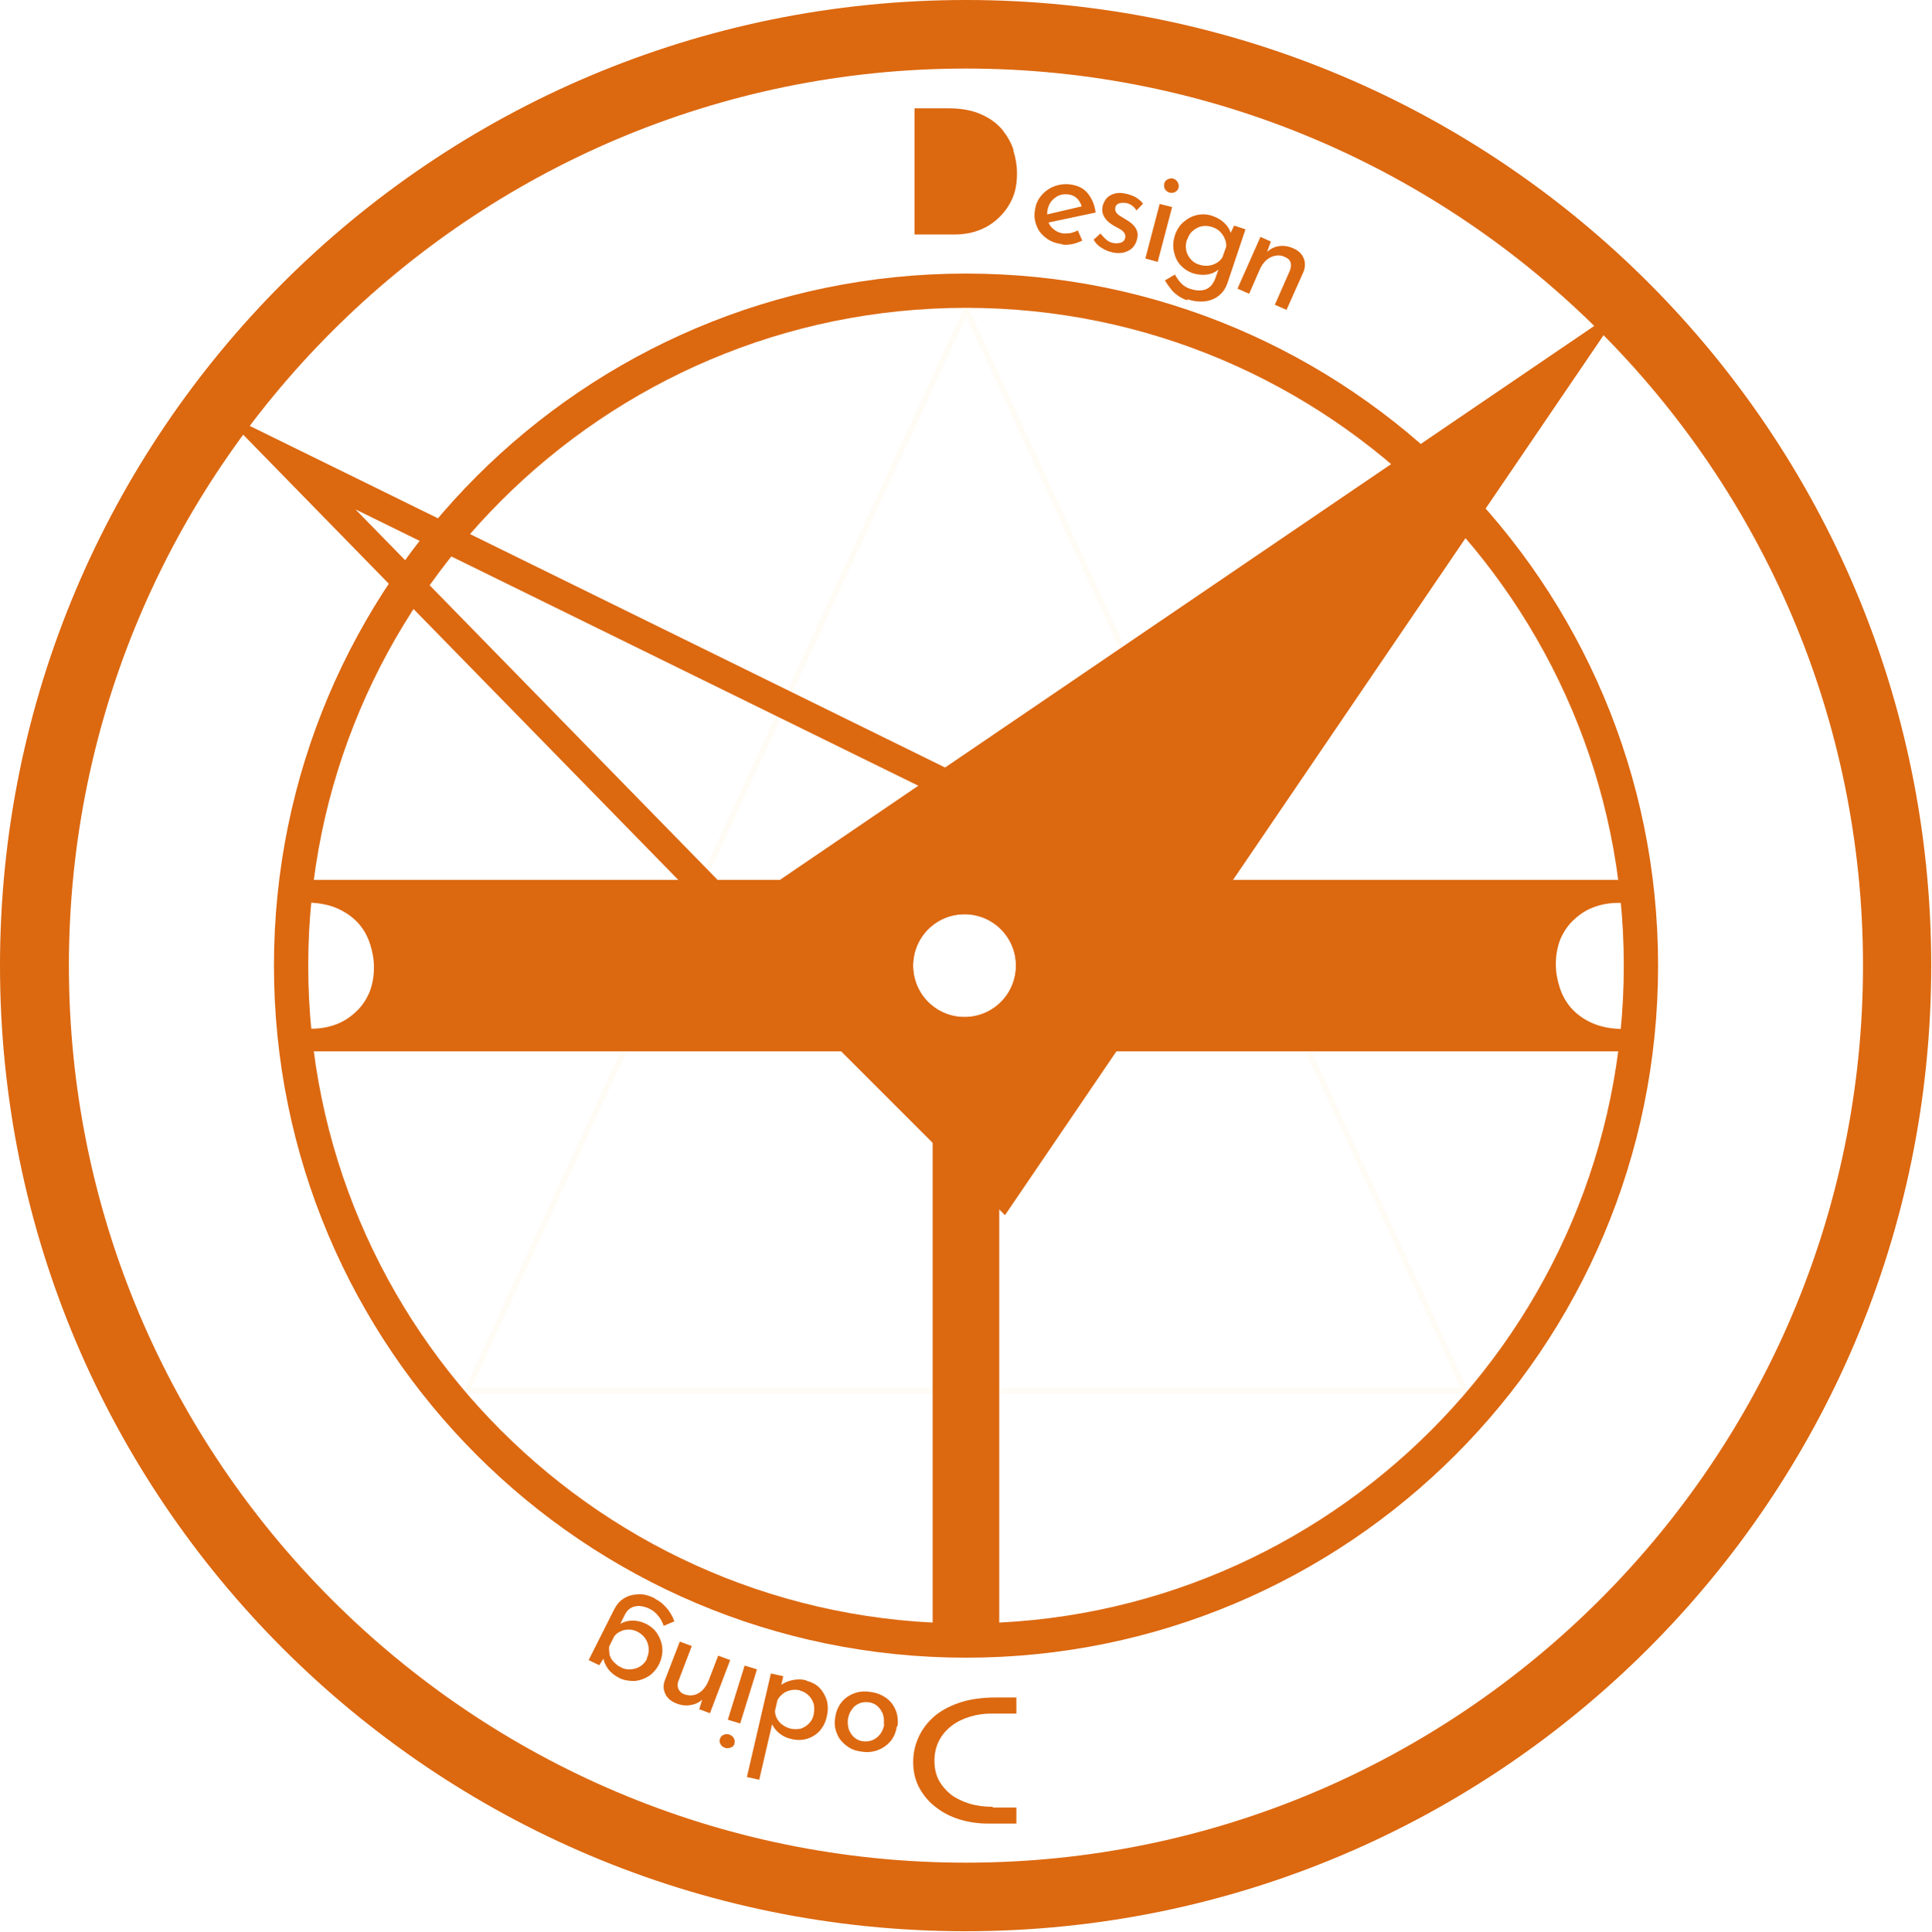
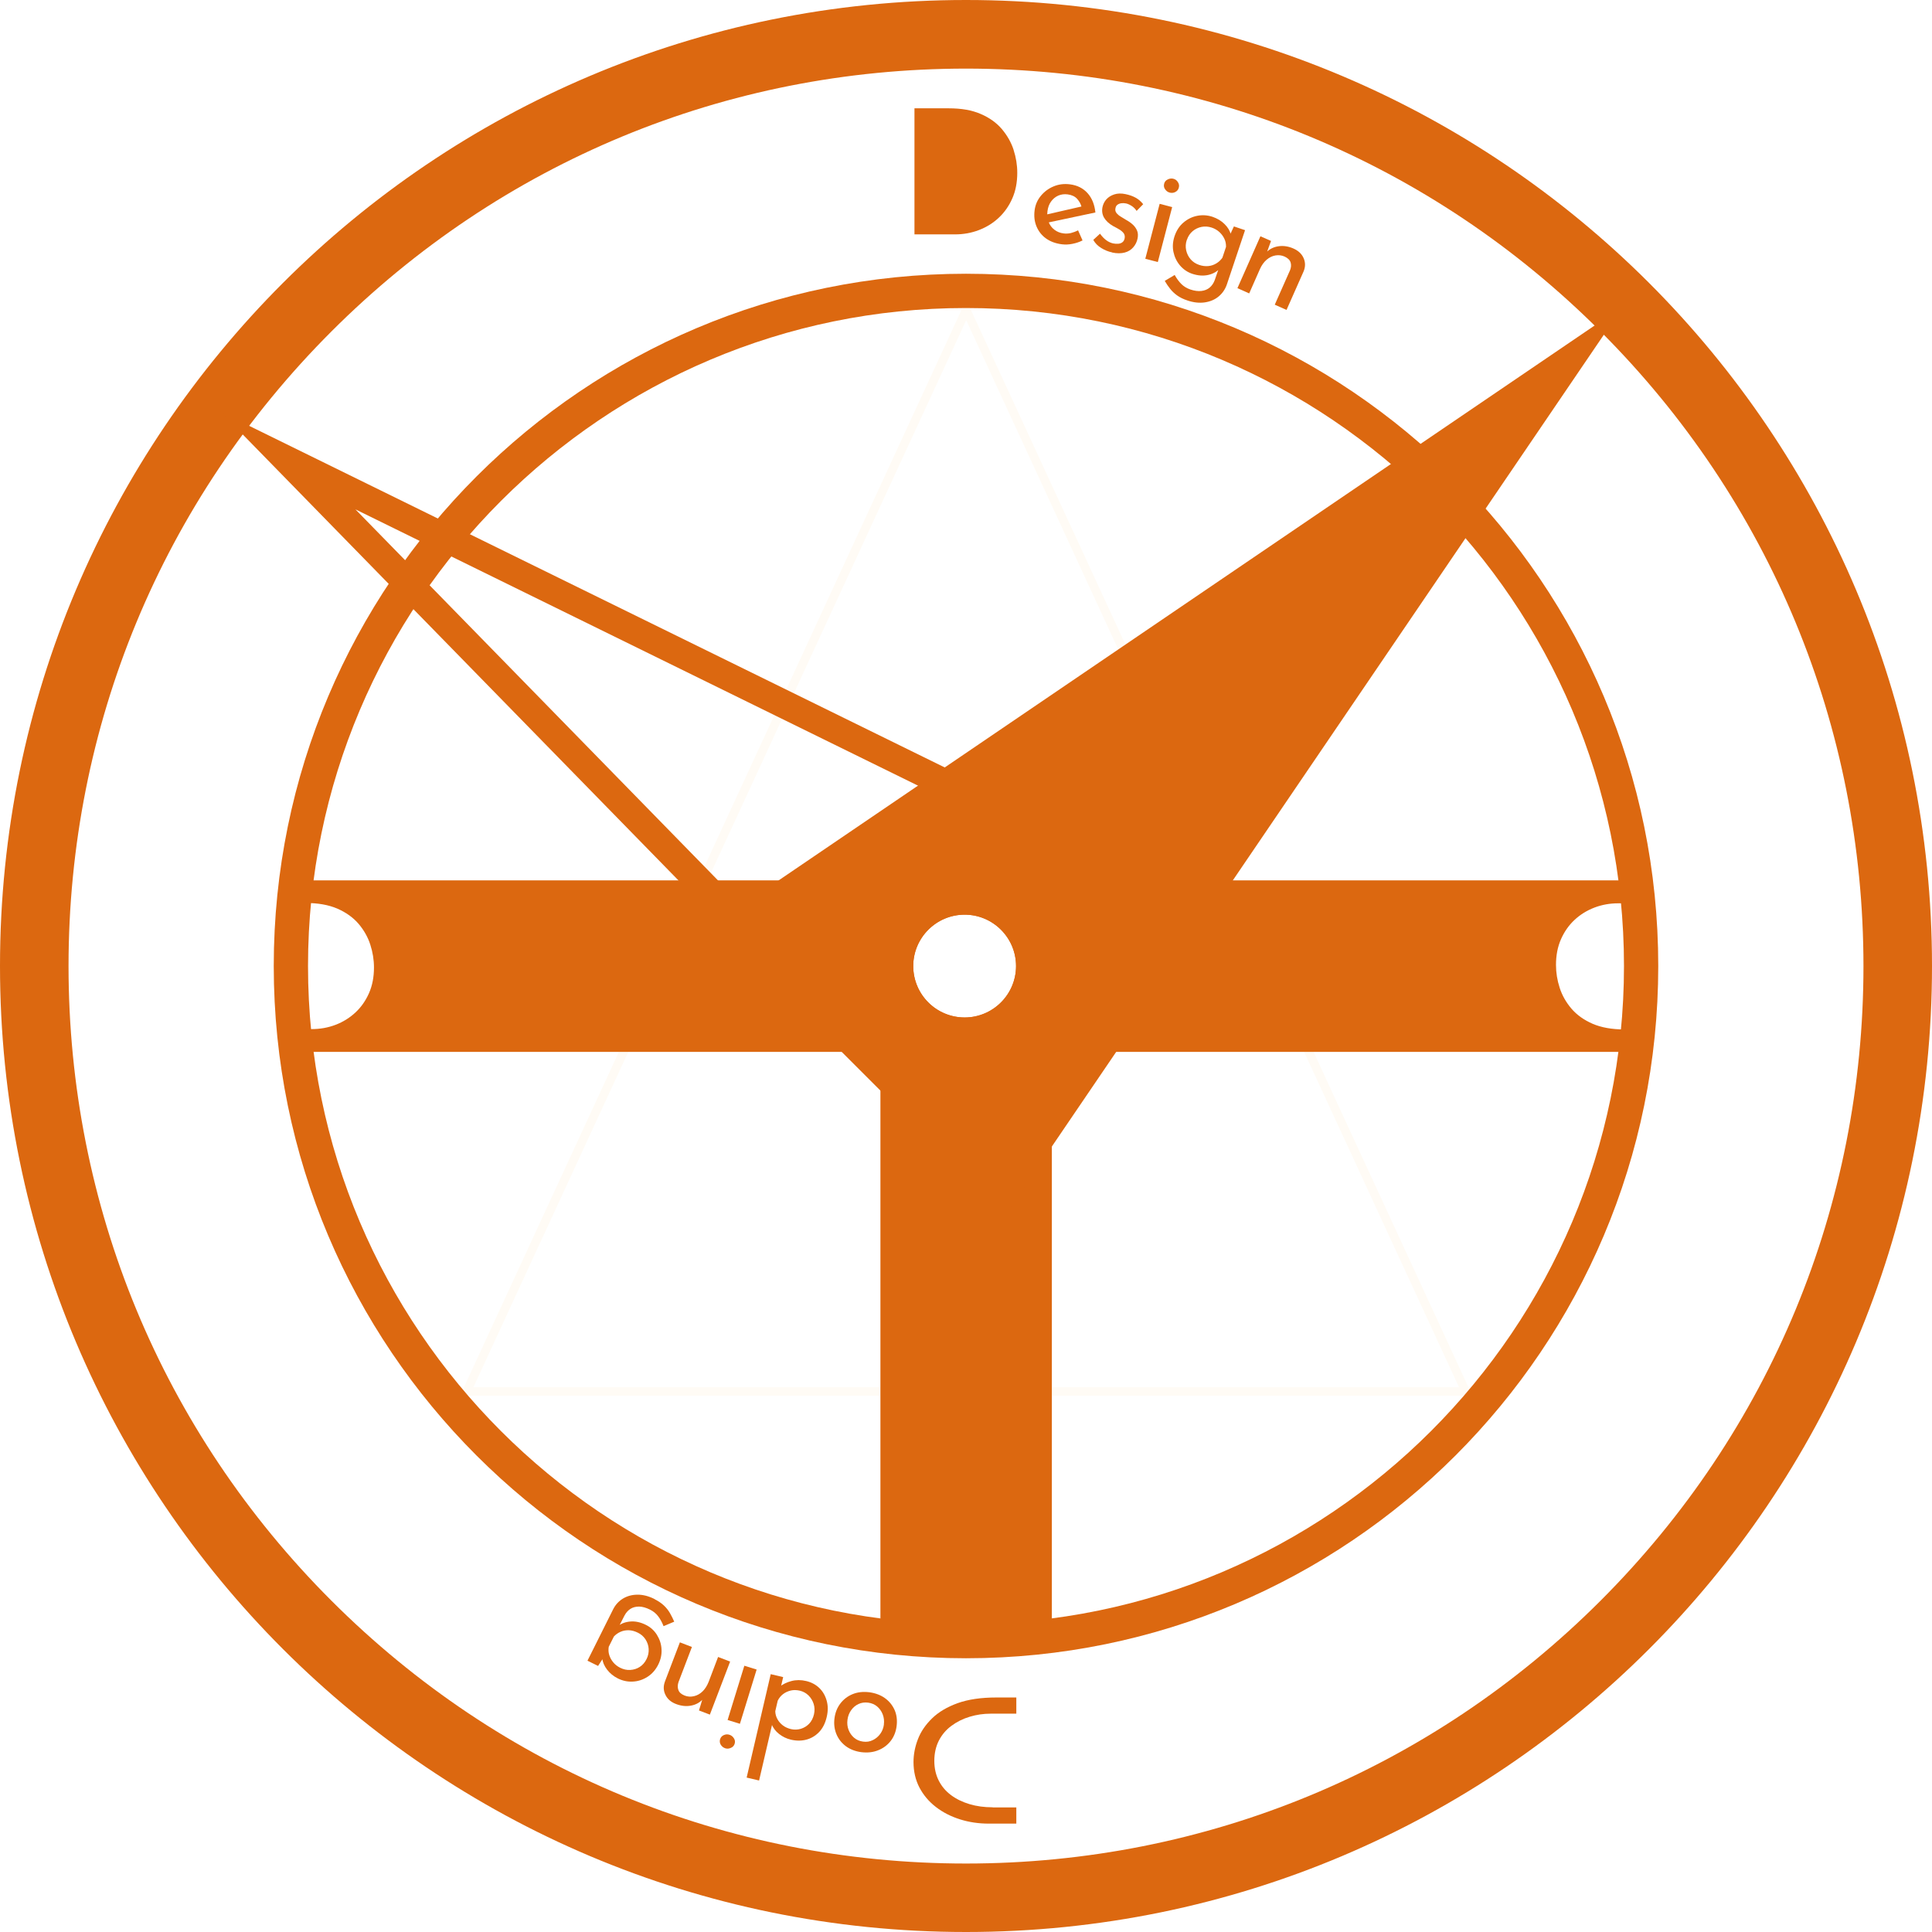
- <svg xmlns="http://www.w3.org/2000/svg" width="145" height="145" viewBox="0 0 145 145" fill="none">
-   <path d="M72.545 23.266L35.047 104.439H110.018L72.545 23.266Z" stroke="#FFFBF5" stroke-width="0.4" stroke-miterlimit="10" />
-   <path d="M121.963 77.262C121.011 77.262 120.213 77.107 119.569 76.824C118.926 76.541 118.385 76.155 117.974 75.692C117.562 75.229 117.279 74.688 117.099 74.122C116.919 73.556 116.816 72.99 116.816 72.398C116.816 71.677 116.944 71.034 117.176 70.467C117.433 69.901 117.768 69.412 118.205 69.026C118.643 68.614 119.132 68.305 119.698 68.1C120.264 67.894 120.856 67.791 121.474 67.791H122.195V66.066H22.439V67.765H22.928C23.881 67.765 24.678 67.919 25.322 68.203C25.965 68.486 26.506 68.872 26.918 69.335C27.329 69.798 27.613 70.339 27.793 70.905C27.973 71.471 28.076 72.037 28.076 72.629C28.076 73.35 27.947 73.993 27.715 74.559C27.458 75.126 27.123 75.615 26.686 76.001C26.248 76.412 25.759 76.721 25.193 76.927C24.627 77.133 24.035 77.236 23.417 77.236H22.465V78.935H122.22V77.236H121.963V77.262ZM72.42 76.361C70.284 76.361 68.559 74.637 68.559 72.501C68.559 70.364 70.284 68.64 72.42 68.64C74.556 68.64 76.28 70.364 76.28 72.501C76.28 74.637 74.556 76.361 72.42 76.361Z" fill="#DC6810" />
-   <path d="M72.525 77.852V123.199" stroke="#DC6810" stroke-width="5" stroke-miterlimit="10" />
-   <path d="M72.526 5.147C109.664 5.147 139.878 35.362 139.878 72.5C139.878 109.638 109.664 139.853 72.526 139.853C35.388 139.853 5.173 109.664 5.173 72.5C5.173 35.336 35.388 5.147 72.526 5.147ZM72.526 0C32.48 0 0 32.454 0 72.5C0 112.546 32.454 145 72.5 145C112.546 145 145 112.546 145 72.5C145 32.454 112.572 0 72.526 0Z" fill="#DC6810" />
-   <path d="M72.531 23.113C99.76 23.113 121.919 45.272 121.919 72.501C121.919 99.731 99.76 121.89 72.531 121.89C45.301 121.89 23.142 99.731 23.142 72.501C23.142 45.272 45.301 23.113 72.531 23.113ZM72.531 20.539C43.834 20.539 20.568 43.805 20.568 72.501C20.568 101.198 43.834 124.463 72.531 124.463C101.227 124.463 124.493 101.198 124.493 72.501C124.493 43.805 101.227 20.539 72.531 20.539Z" fill="#DC6810" />
-   <path d="M26.687 38.243L88.12 68.407L74.531 87.195L26.687 38.243ZM16.547 30.883L25.169 39.711L73.013 88.662L74.763 90.463L76.23 88.43L89.819 69.642L91.286 67.609L89.021 66.502L27.639 36.339L16.573 30.909L16.547 30.883Z" fill="#DC6810" />
-   <path d="M53.605 69.388L75.456 91.238L121.885 22.984L53.631 69.413L53.605 69.388ZM72.419 76.362C70.283 76.362 68.558 74.638 68.558 72.502C68.558 70.365 70.283 68.641 72.419 68.641C74.555 68.641 76.279 70.365 76.279 72.502C76.279 74.638 74.555 76.362 72.419 76.362Z" fill="#DC6810" />
-   <path d="M67.34 129.583C67.288 129.995 67.134 130.381 66.902 130.69C66.645 130.999 66.336 131.231 65.95 131.385C65.564 131.539 65.152 131.591 64.689 131.514C64.226 131.462 63.84 131.308 63.531 131.05C63.222 130.819 62.965 130.51 62.836 130.15C62.682 129.789 62.63 129.403 62.707 128.966C62.759 128.554 62.913 128.168 63.145 127.859C63.377 127.55 63.685 127.319 64.071 127.164C64.432 127.01 64.869 126.958 65.332 127.035C65.796 127.087 66.182 127.241 66.516 127.473C66.851 127.705 67.083 128.013 67.237 128.374C67.391 128.734 67.443 129.146 67.391 129.609L67.34 129.583ZM66.362 129.455C66.388 129.172 66.362 128.914 66.285 128.683C66.182 128.451 66.053 128.245 65.873 128.091C65.693 127.936 65.461 127.833 65.204 127.808C64.946 127.782 64.689 127.808 64.483 127.911C64.251 128.013 64.071 128.168 63.943 128.374C63.788 128.58 63.711 128.811 63.66 129.094C63.634 129.378 63.66 129.609 63.737 129.867C63.84 130.098 63.968 130.304 64.149 130.458C64.329 130.613 64.56 130.716 64.818 130.742C65.075 130.767 65.307 130.742 65.538 130.639C65.77 130.536 65.95 130.381 66.105 130.175C66.259 129.969 66.336 129.738 66.388 129.48L66.362 129.455Z" fill="#DC6810" />
-   <path d="M60.531 126.189C60.917 126.292 61.251 126.446 61.508 126.704C61.766 126.961 61.946 127.27 62.075 127.656C62.178 128.042 62.178 128.454 62.075 128.891C61.972 129.355 61.766 129.715 61.508 129.998C61.225 130.281 60.917 130.461 60.556 130.564C60.196 130.667 59.81 130.667 59.398 130.564C59.064 130.487 58.781 130.358 58.497 130.127C58.24 129.921 58.06 129.663 57.931 129.38L58.06 129.071L57.005 133.627L56.078 133.421L57.88 125.648L58.806 125.854L58.575 126.884L58.523 126.601C58.781 126.395 59.089 126.24 59.424 126.163C59.758 126.086 60.145 126.06 60.531 126.163V126.189ZM60.042 126.91C59.784 126.858 59.553 126.858 59.347 126.91C59.141 126.961 58.935 127.038 58.781 127.167C58.626 127.296 58.472 127.45 58.369 127.656L58.188 128.454C58.188 128.66 58.24 128.866 58.343 129.046C58.446 129.226 58.575 129.38 58.755 129.509C58.935 129.638 59.141 129.741 59.372 129.792C59.63 129.843 59.861 129.843 60.119 129.792C60.35 129.715 60.556 129.586 60.736 129.406C60.917 129.226 61.045 128.994 61.097 128.711C61.148 128.428 61.148 128.171 61.097 127.939C61.02 127.682 60.891 127.476 60.711 127.296C60.531 127.115 60.299 126.987 60.067 126.935L60.042 126.91Z" fill="#DC6810" />
-   <path d="M55.161 130.897C55.109 131.051 55.032 131.154 54.878 131.206C54.723 131.257 54.595 131.283 54.44 131.231C54.286 131.18 54.183 131.103 54.106 130.974C54.028 130.845 54.003 130.691 54.054 130.562C54.106 130.408 54.183 130.305 54.337 130.253C54.466 130.202 54.62 130.176 54.749 130.228C54.878 130.279 55.006 130.356 55.084 130.485C55.161 130.614 55.187 130.768 55.135 130.897H55.161ZM55.573 129.404L54.646 129.121L55.907 125.055L56.834 125.338L55.573 129.404Z" fill="#DC6810" />
-   <path d="M52.48 128.401L52.789 127.398V127.552C52.532 127.809 52.223 127.964 51.863 128.015C51.502 128.092 51.142 128.041 50.756 127.886C50.396 127.732 50.112 127.526 49.958 127.192C49.804 126.883 49.778 126.548 49.907 126.188L51.039 123.254L51.94 123.588L50.936 126.214C50.859 126.42 50.859 126.625 50.936 126.806C51.013 126.986 51.168 127.14 51.399 127.217C51.631 127.295 51.863 127.32 52.094 127.269C52.326 127.217 52.557 127.089 52.738 126.908C52.918 126.728 53.072 126.497 53.201 126.188L53.922 124.309L54.822 124.644L53.304 128.633L52.48 128.324V128.401Z" fill="#DC6810" />
-   <path d="M49.163 120.037C49.446 120.166 49.677 120.346 49.857 120.526C50.038 120.706 50.192 120.886 50.321 121.092C50.449 121.298 50.552 121.504 50.63 121.736L49.832 122.07C49.729 121.787 49.6 121.53 49.42 121.324C49.265 121.118 49.059 120.938 48.802 120.809C48.519 120.655 48.236 120.603 48.004 120.578C47.747 120.578 47.541 120.629 47.361 120.732C47.181 120.835 47.026 121.015 46.923 121.221L46.409 122.25V122.044C46.666 121.839 46.975 121.71 47.361 121.684C47.747 121.658 48.133 121.736 48.545 121.942C48.879 122.122 49.163 122.353 49.368 122.688C49.574 123.022 49.703 123.383 49.729 123.769C49.754 124.155 49.677 124.541 49.497 124.927C49.291 125.339 49.034 125.622 48.699 125.854C48.365 126.059 48.004 126.188 47.618 126.214C47.232 126.214 46.846 126.162 46.486 125.982C46.151 125.802 45.868 125.596 45.662 125.313C45.456 125.03 45.328 124.747 45.302 124.464L45.431 124.335L44.993 125.03L44.195 124.644L46.126 120.809C46.306 120.475 46.537 120.191 46.846 120.011C47.155 119.805 47.515 119.728 47.927 119.702C48.339 119.677 48.776 119.805 49.214 120.037H49.163ZM48.545 124.541C48.673 124.284 48.725 124.052 48.699 123.769C48.699 123.511 48.596 123.254 48.468 123.048C48.339 122.842 48.133 122.662 47.901 122.533C47.67 122.405 47.438 122.353 47.232 122.353C47.001 122.353 46.795 122.379 46.615 122.482C46.409 122.559 46.254 122.688 46.126 122.842L45.739 123.614C45.714 123.82 45.739 124.026 45.765 124.232C45.817 124.438 45.92 124.618 46.074 124.773C46.228 124.927 46.383 125.081 46.615 125.184C46.846 125.313 47.103 125.365 47.361 125.339C47.618 125.313 47.85 125.262 48.081 125.107C48.287 124.978 48.468 124.773 48.596 124.515L48.545 124.541Z" fill="#DC6810" />
-   <path d="M74.535 135.659C73.918 135.659 73.326 135.582 72.811 135.428C72.296 135.273 71.807 135.042 71.421 134.758C71.035 134.45 70.726 134.089 70.495 133.677C70.263 133.24 70.16 132.751 70.16 132.185C70.16 131.619 70.289 131.104 70.52 130.666C70.752 130.229 71.061 129.868 71.473 129.56C71.885 129.251 72.322 129.045 72.837 128.89C73.352 128.736 73.866 128.659 74.407 128.659H76.311V127.449H74.793C73.66 127.449 72.682 127.604 71.91 127.887C71.112 128.17 70.469 128.556 69.98 129.019C69.491 129.482 69.131 130.023 68.899 130.589C68.667 131.155 68.564 131.722 68.564 132.313C68.564 133.034 68.719 133.677 69.028 134.244C69.337 134.81 69.748 135.299 70.263 135.685C70.778 136.097 71.395 136.406 72.065 136.611C72.734 136.817 73.454 136.92 74.227 136.92H76.311V135.711H74.535V135.659Z" fill="#DC6810" />
-   <path d="M79.74 18.326C79.251 18.274 78.865 18.12 78.531 17.862C78.196 17.605 77.965 17.322 77.836 16.962C77.682 16.601 77.63 16.189 77.707 15.778C77.759 15.366 77.913 15.006 78.171 14.697C78.428 14.388 78.737 14.156 79.123 14.002C79.509 13.847 79.921 13.796 80.358 13.847C80.924 13.925 81.362 14.13 81.671 14.517C81.98 14.903 82.186 15.366 82.263 15.958L78.608 16.73L78.454 16.138L81.439 15.443L81.233 15.572C81.182 15.34 81.079 15.134 80.899 14.928C80.719 14.748 80.487 14.62 80.178 14.594C79.921 14.568 79.689 14.594 79.457 14.697C79.251 14.8 79.071 14.954 78.917 15.134C78.763 15.34 78.685 15.572 78.634 15.855C78.608 16.138 78.634 16.395 78.711 16.653C78.788 16.91 78.943 17.09 79.149 17.245C79.355 17.399 79.586 17.502 79.844 17.528C80.024 17.528 80.204 17.528 80.384 17.502C80.564 17.451 80.744 17.399 80.924 17.296L81.259 18.068C81.027 18.171 80.77 18.274 80.513 18.326C80.23 18.377 79.972 18.403 79.715 18.351L79.74 18.326Z" fill="#DC6810" />
-   <path d="M83.531 18.943C83.222 18.892 82.965 18.763 82.707 18.609C82.45 18.454 82.244 18.248 82.115 17.991L82.63 17.528C82.784 17.734 82.939 17.888 83.093 18.017C83.248 18.145 83.428 18.223 83.608 18.248C83.737 18.274 83.865 18.274 83.994 18.248C84.123 18.248 84.226 18.197 84.303 18.145C84.38 18.094 84.457 17.991 84.483 17.862C84.509 17.708 84.483 17.579 84.406 17.476C84.329 17.373 84.226 17.27 84.071 17.193C83.942 17.116 83.788 17.039 83.608 16.936C83.299 16.756 83.067 16.55 82.913 16.292C82.759 16.035 82.733 15.778 82.784 15.495C82.836 15.263 82.939 15.083 83.067 14.903C83.222 14.722 83.428 14.62 83.659 14.542C83.917 14.465 84.2 14.465 84.509 14.542C84.792 14.594 85.049 14.697 85.255 14.8C85.461 14.928 85.667 15.083 85.821 15.289L85.332 15.803C85.229 15.649 85.126 15.52 84.972 15.417C84.818 15.314 84.663 15.263 84.534 15.237C84.406 15.237 84.303 15.211 84.174 15.237C84.071 15.237 83.968 15.289 83.891 15.34C83.814 15.392 83.762 15.469 83.737 15.598C83.711 15.726 83.737 15.855 83.814 15.958C83.891 16.061 83.994 16.164 84.148 16.241C84.277 16.318 84.431 16.421 84.56 16.498C84.74 16.601 84.921 16.73 85.049 16.859C85.178 16.987 85.307 17.142 85.358 17.322C85.435 17.502 85.435 17.682 85.384 17.914C85.332 18.171 85.229 18.377 85.075 18.557C84.921 18.737 84.689 18.866 84.431 18.943C84.174 19.02 83.84 19.02 83.479 18.943H83.531Z" fill="#DC6810" />
-   <path d="M87.077 15.314L88.004 15.546L86.923 19.664L85.996 19.407L87.077 15.289V15.314ZM87.412 13.796C87.437 13.642 87.54 13.539 87.669 13.461C87.823 13.384 87.952 13.384 88.081 13.41C88.209 13.436 88.338 13.539 88.415 13.667C88.493 13.796 88.518 13.925 88.493 14.079C88.467 14.233 88.364 14.336 88.235 14.414C88.106 14.491 87.952 14.491 87.823 14.465C87.695 14.439 87.566 14.336 87.489 14.233C87.412 14.13 87.386 13.976 87.412 13.822V13.796Z" fill="#DC6810" />
-   <path d="M89.138 22.546C88.829 22.443 88.597 22.314 88.391 22.16C88.186 22.005 88.005 21.851 87.877 21.645C87.722 21.465 87.594 21.259 87.465 21.053L88.211 20.615C88.366 20.873 88.52 21.104 88.7 21.285C88.88 21.465 89.112 21.619 89.395 21.696C89.704 21.799 89.987 21.825 90.219 21.799C90.45 21.773 90.656 21.696 90.836 21.542C90.991 21.413 91.119 21.207 91.222 20.976L91.608 19.895V20.101C91.428 20.332 91.119 20.512 90.759 20.59C90.399 20.667 89.987 20.641 89.549 20.512C89.189 20.384 88.88 20.178 88.623 19.895C88.366 19.612 88.211 19.251 88.134 18.865C88.057 18.479 88.082 18.093 88.211 17.681C88.34 17.27 88.572 16.909 88.88 16.652C89.189 16.395 89.524 16.214 89.91 16.137C90.296 16.06 90.682 16.086 91.042 16.214C91.403 16.343 91.711 16.523 91.943 16.755C92.2 17.012 92.355 17.27 92.406 17.527L92.303 17.681L92.664 16.935L93.513 17.218L92.149 21.285C92.02 21.645 91.814 21.954 91.531 22.185C91.248 22.417 90.888 22.571 90.476 22.623C90.064 22.674 89.627 22.623 89.163 22.468L89.138 22.546ZM89.112 18.016C89.035 18.273 89.009 18.531 89.061 18.788C89.112 19.045 89.241 19.277 89.395 19.457C89.575 19.663 89.781 19.792 90.038 19.869C90.27 19.946 90.502 19.972 90.733 19.946C90.965 19.921 91.171 19.843 91.351 19.74C91.531 19.637 91.686 19.483 91.789 19.303L92.072 18.505C92.072 18.299 92.046 18.093 91.943 17.887C91.866 17.707 91.737 17.527 91.583 17.372C91.428 17.218 91.222 17.115 90.991 17.038C90.733 16.961 90.476 16.935 90.244 16.986C89.987 17.038 89.781 17.141 89.575 17.321C89.369 17.476 89.241 17.707 89.138 17.99L89.112 18.016Z" fill="#DC6810" />
-   <path d="M95.436 18.094L95.076 19.072L95.127 18.918C95.385 18.686 95.668 18.532 96.028 18.48C96.388 18.429 96.749 18.48 97.135 18.66C97.495 18.815 97.752 19.072 97.881 19.381C98.01 19.69 98.01 20.024 97.881 20.385L96.594 23.267L95.719 22.881L96.852 20.307C96.929 20.102 96.955 19.896 96.903 19.715C96.852 19.535 96.697 19.381 96.44 19.278C96.208 19.175 96.002 19.149 95.745 19.201C95.488 19.252 95.282 19.355 95.076 19.535C94.87 19.715 94.716 19.947 94.587 20.23L93.789 22.057L92.914 21.671L94.638 17.785L95.436 18.145V18.094Z" fill="#DC6810" />
-   <path d="M76.102 11.273C75.922 10.707 75.613 10.192 75.227 9.703C74.815 9.239 74.3 8.853 73.631 8.57C72.988 8.287 72.19 8.133 71.238 8.133H68.664V17.604H71.701C72.319 17.604 72.936 17.501 73.477 17.295C74.043 17.089 74.532 16.78 74.969 16.369C75.407 15.957 75.742 15.493 75.999 14.927C76.256 14.361 76.359 13.718 76.359 12.997C76.359 12.431 76.256 11.839 76.076 11.273H76.102Z" fill="#DC6810" />
+ <svg xmlns="http://www.w3.org/2000/svg" id="_レイヤー_1" data-name="レイヤー 1" viewBox="0 0 284.14 284.14">
+   <defs>
+     <style>
+       .cls-1 {
+         fill: #dc6810;
+       }
+ 
+       .cls-2 {
+         stroke: #fffbf5;
+         stroke-width: 1.26px;
+       }
+ 
+       .cls-2, .cls-3 {
+         fill: none;
+         stroke-miterlimit: 10;
+       }
+ 
+       .cls-3 {
+         stroke: #dc6810;
+         stroke-width: 25.21px;
+       }
+     </style>
+   </defs>
+   <g id="_色黒統一" data-name="色黒統一">
+     <polygon class="cls-2" points="142.1 45.59 68.64 204.65 215.56 204.65 142.1 45.59" />
+     <path class="cls-1" d="M238.92,151.4c-1.84,0-3.41-.28-4.69-.83-1.28-.56-2.32-1.3-3.12-2.23-.79-.93-1.37-1.95-1.73-3.07-.36-1.11-.54-2.23-.54-3.36,0-1.4.24-2.66.73-3.77.49-1.11,1.15-2.06,2-2.85.85-.79,1.82-1.39,2.92-1.81,1.1-.42,2.27-.63,3.5-.63h1.43v-3.37H43.96v3.32h.96c1.84,0,3.41.28,4.69.83,1.28.56,2.32,1.3,3.12,2.23.79.93,1.37,1.95,1.73,3.07.36,1.11.54,2.23.54,3.36,0,1.4-.24,2.66-.73,3.77-.49,1.11-1.15,2.06-2,2.85-.85.79-1.82,1.39-2.92,1.81-1.1.42-2.27.63-3.5.63h-1.88v3.35h195.47v-3.31h-.51ZM141.87,149.64c-4.18,0-7.56-3.39-7.56-7.56s3.39-7.56,7.56-7.56,7.56,3.39,7.56,7.56-3.39,7.56-7.56,7.56Z" />
+     <line class="cls-3" x1="142.09" y1="152.53" x2="142.09" y2="241.37" />
+     <path class="cls-1" d="M142.07,10.09c35.26,0,68.4,13.73,93.33,38.66,24.93,24.93,38.66,58.07,38.66,93.33s-13.73,68.4-38.66,93.33c-24.93,24.93-58.07,38.66-93.33,38.66s-68.4-13.73-93.33-38.66c-24.93-24.93-38.66-58.07-38.66-93.33s13.73-68.4,38.66-93.33c24.93-24.93,58.07-38.66,93.33-38.66M142.07,0C63.61,0,0,63.61,0,142.07s63.61,142.07,142.07,142.07,142.07-63.61,142.07-142.07S220.54,0,142.07,0h0Z" />
+     <path class="cls-1" d="M142.07,45.3c53.36,0,96.77,43.41,96.77,96.77s-43.41,96.77-96.77,96.77-96.77-43.41-96.77-96.77,43.41-96.77,96.77-96.77M142.07,40.26c-56.23,0-101.81,45.58-101.81,101.81s45.58,101.81,101.81,101.81,101.81-45.58,101.81-101.81-45.58-101.81-101.81-101.81h0Z" />
+     <path class="cls-1" d="M52.27,74.91l120.38,59.12-26.65,36.8L52.27,74.91M32.41,60.53l16.89,17.29,93.73,95.92,3.44,3.53,2.89-3.99,26.65-36.8,2.89-3.99-4.42-2.17-120.38-59.12-21.69-10.65h0Z" />
+     <path class="cls-1" d="M105.03,135.94l42.79,42.79L238.76,44.99l-133.73,90.94ZM141.87,149.64c-4.18,0-7.56-3.39-7.56-7.56s3.39-7.56,7.56-7.56,7.56,3.39,7.56,7.56-3.39,7.56-7.56,7.56Z" />
+     <g id="oding">
+       <path class="cls-1" d="M131.86,253.9c-.11.82-.4,1.55-.88,2.16-.48.61-1.1,1.07-1.85,1.36-.75.3-1.57.38-2.47.27-.89-.12-1.65-.42-2.28-.89-.63-.48-1.09-1.07-1.38-1.79-.29-.72-.38-1.49-.27-2.31.11-.83.39-1.55.86-2.16.47-.62,1.07-1.08,1.8-1.38.73-.3,1.55-.39,2.46-.28.89.12,1.66.41,2.29.86.64.46,1.11,1.04,1.43,1.75.31.71.41,1.52.29,2.41ZM129.99,253.63c.07-.53.01-1.03-.17-1.5-.18-.47-.46-.85-.82-1.16-.37-.31-.81-.49-1.31-.56-.52-.07-1,0-1.43.2-.43.2-.79.5-1.08.91-.29.4-.47.87-.54,1.4-.07.53-.02,1.03.16,1.49.18.47.45.85.81,1.16s.81.5,1.33.57c.51.07.98,0,1.42-.22.44-.21.81-.52,1.1-.92.29-.4.47-.86.54-1.38Z" />
+       <path class="cls-1" d="M118.57,247.23c.76.18,1.4.52,1.92,1.02.52.5.88,1.12,1.09,1.87.21.75.21,1.55,0,2.42-.21.9-.58,1.63-1.11,2.19-.53.55-1.16.93-1.88,1.12-.72.19-1.48.19-2.28,0-.64-.15-1.22-.43-1.74-.84-.52-.41-.88-.9-1.1-1.46l.25-.63-2.08,8.94-1.83-.43,3.54-15.21,1.83.43-.47,2.02-.1-.56c.51-.41,1.1-.7,1.79-.88s1.41-.18,2.17,0ZM117.64,248.65c-.48-.11-.94-.12-1.35-.02-.42.1-.79.27-1.12.52-.33.25-.59.57-.79.97l-.36,1.55c.01.42.12.81.32,1.17.2.36.47.67.8.92.33.25.73.43,1.19.54.48.11.96.1,1.44-.04.47-.14.88-.39,1.23-.75.34-.36.58-.82.71-1.37.12-.54.11-1.05-.04-1.53-.15-.48-.4-.9-.76-1.26-.36-.35-.78-.58-1.27-.7Z" />
+       <path class="cls-1" d="M108.05,256.45c-.09.28-.27.49-.56.61-.29.13-.56.15-.83.06s-.48-.25-.65-.51c-.16-.26-.19-.53-.11-.81.09-.3.28-.5.55-.62.28-.12.55-.14.82-.05.27.08.49.25.66.51s.21.53.11.83ZM108.82,253.52l-1.81-.56,2.46-7.98,1.81.56-2.46,7.98Z" />
+       <path class="cls-1" d="M102.8,251.56l.59-1.95-.05.32c-.46.49-1.04.8-1.74.92-.69.13-1.42.05-2.18-.24-.73-.28-1.25-.72-1.55-1.34-.31-.62-.33-1.27-.08-1.96l2.2-5.77,1.77.68-1.97,5.16c-.14.42-.15.81-.02,1.17s.44.63.93.82c.44.17.89.2,1.36.09.47-.11.89-.34,1.26-.7.37-.36.67-.83.9-1.41l1.39-3.66,1.77.68-2.98,7.8-1.6-.61Z" />
+       <path class="cls-1" d="M96.27,235.19c.55.28,1.01.59,1.37.93.36.34.66.72.89,1.12.23.4.44.82.63,1.26l-1.57.66c-.22-.56-.48-1.04-.79-1.45-.31-.41-.71-.74-1.22-.99-.57-.28-1.09-.43-1.58-.44-.48,0-.91.1-1.27.33s-.65.55-.88.98l-1.03,2.01.02-.4c.47-.41,1.08-.65,1.83-.72.74-.07,1.52.09,2.32.49.67.33,1.22.82,1.62,1.46.4.64.64,1.34.68,2.11.05.77-.11,1.53-.48,2.27-.39.78-.92,1.38-1.58,1.8-.66.42-1.37.66-2.14.7-.76.05-1.5-.11-2.2-.45-.66-.33-1.2-.77-1.61-1.31-.41-.54-.65-1.09-.7-1.65l.26-.25-.88,1.36-1.56-.77,3.76-7.53c.33-.67.81-1.2,1.43-1.59.62-.38,1.33-.58,2.14-.59s1.65.2,2.53.64ZM95.09,244c.24-.48.34-.98.31-1.49-.03-.51-.19-.98-.47-1.41s-.65-.75-1.12-.98-.89-.34-1.32-.36c-.43-.01-.85.06-1.23.23-.38.17-.71.4-.98.7l-.75,1.5c-.07.41-.05.82.07,1.21.12.39.32.75.59,1.08s.62.6,1.04.81c.47.23.96.34,1.46.31s.97-.17,1.39-.44c.42-.27.76-.65,1.01-1.16Z" />
+     </g>
+     <path id="C" class="cls-1" d="M145.99,265.8c-1.22,0-2.35-.15-3.39-.46-1.04-.31-1.95-.75-2.73-1.33-.78-.58-1.38-1.29-1.81-2.14-.43-.85-.65-1.82-.65-2.91s.23-2.12.68-2.99,1.07-1.59,1.86-2.17c.79-.58,1.67-1.02,2.67-1.32.99-.3,2.02-.45,3.1-.45h3.75v-2.38h-2.95c-2.23,0-4.12.28-5.67.83-1.55.56-2.8,1.3-3.76,2.23-.96.93-1.66,1.95-2.09,3.07-.43,1.11-.65,2.23-.65,3.36,0,1.4.3,2.66.88,3.77.59,1.11,1.39,2.06,2.42,2.85,1.02.79,2.2,1.39,3.53,1.81,1.33.42,2.74.63,4.23.63h4.06v-2.38h-3.48Z" />
+     <g id="esign">
+       <path class="cls-1" d="M156.18,35.93c-.95-.12-1.74-.42-2.37-.88s-1.09-1.06-1.38-1.77c-.29-.71-.38-1.49-.27-2.34.1-.81.41-1.53.92-2.14.5-.61,1.13-1.08,1.88-1.39.74-.31,1.54-.41,2.4-.3,1.09.14,1.95.58,2.6,1.31s1.02,1.68,1.14,2.83l-7.16,1.52-.3-1.16,5.85-1.34-.41.23c-.1-.46-.33-.87-.65-1.24-.33-.37-.8-.59-1.4-.67-.51-.07-.98,0-1.4.18-.42.19-.77.48-1.05.87-.29.39-.46.87-.53,1.43-.07.56-.02,1.08.16,1.55s.46.86.85,1.16.85.49,1.38.55c.36.05.72.02,1.07-.06.36-.09.7-.22,1.04-.4l.66,1.49c-.45.23-.94.39-1.48.5-.53.11-1.05.13-1.54.07Z" />
+       <path class="cls-1" d="M163.59,37.13c-.58-.12-1.12-.34-1.63-.65-.51-.32-.9-.71-1.17-1.2l.99-.91c.29.4.59.72.92.96.32.24.66.39,1.01.47.27.05.51.07.75.05.24-.02.44-.09.61-.22s.28-.32.33-.57c.06-.3,0-.56-.14-.76-.16-.2-.37-.39-.64-.55-.27-.16-.57-.33-.89-.49-.63-.36-1.08-.78-1.35-1.24s-.35-.98-.24-1.55c.09-.43.28-.82.57-1.15.3-.33.68-.57,1.17-.73.48-.16,1.03-.17,1.65-.04.57.12,1.06.29,1.48.52.42.23.79.55,1.12.96l-.97.99c-.19-.3-.43-.54-.72-.73-.3-.19-.58-.32-.84-.37-.24-.05-.47-.06-.68-.03-.22.03-.4.1-.56.21-.16.11-.26.28-.3.49-.07.27-.03.51.13.72s.37.39.64.55c.27.16.54.33.82.5.37.2.69.43.97.69.28.26.48.56.62.89.13.33.15.71.06,1.15-.1.49-.31.91-.63,1.28-.32.37-.73.63-1.25.77s-1.14.15-1.86,0Z" />
+       <path class="cls-1" d="M170.56,29.98l1.83.48-2.11,8.08-1.84-.48,2.11-8.08ZM171.21,27.02c.07-.29.25-.5.53-.63.28-.14.56-.17.83-.1.28.07.5.23.66.49.17.25.22.52.14.81-.07.3-.25.51-.52.65s-.54.16-.81.09c-.28-.07-.5-.23-.68-.48s-.23-.52-.15-.82Z" />
+       <path class="cls-1" d="M174.61,44.18c-.59-.19-1.08-.44-1.49-.73-.4-.29-.75-.62-1.03-.98-.29-.36-.55-.75-.79-1.16l1.46-.87c.29.52.62.97.98,1.33.36.36.81.63,1.34.81.6.2,1.14.27,1.62.21.48-.06.88-.22,1.21-.5.33-.28.57-.64.74-1.09l.74-2.14.03.4c-.41.47-.98.8-1.7.97-.73.17-1.52.12-2.37-.16-.71-.24-1.31-.65-1.8-1.22-.49-.58-.81-1.24-.97-1.99-.16-.76-.1-1.53.16-2.32.28-.83.71-1.5,1.31-2.01s1.27-.84,2.02-.99,1.5-.1,2.24.14c.7.24,1.3.59,1.78,1.07.49.48.79.99.93,1.53l-.23.29.68-1.47,1.64.55-2.67,7.97c-.24.71-.64,1.3-1.2,1.77-.56.47-1.24.76-2.04.88-.8.12-1.66.03-2.6-.29ZM174.54,35.29c-.17.51-.2,1.02-.09,1.52s.33.95.66,1.33c.33.38.75.65,1.25.82.47.16.92.21,1.35.17s.83-.18,1.19-.4c.36-.22.65-.5.88-.83l.53-1.59c.01-.42-.06-.82-.24-1.19-.17-.37-.42-.7-.73-.99-.32-.29-.69-.51-1.14-.66-.5-.16-.99-.2-1.49-.1-.49.1-.93.31-1.31.63-.39.33-.67.76-.85,1.29Z" />
+       <path class="cls-1" d="M186.93,35.44l-.7,1.92.08-.32c.48-.46,1.08-.74,1.78-.83.7-.09,1.42.02,2.16.35.71.32,1.21.79,1.48,1.42.27.63.27,1.28-.02,1.96l-2.5,5.64-1.73-.77,2.24-5.05c.17-.41.2-.8.09-1.16-.11-.36-.41-.65-.89-.87-.43-.19-.88-.24-1.35-.16s-.9.3-1.3.64c-.39.34-.72.8-.97,1.36l-1.58,3.58-1.73-.77,3.38-7.63,1.57.69Z" />
+     </g>
+     <path id="D" class="cls-1" d="M149.08,22.06c-.36-1.11-.94-2.13-1.73-3.07-.79-.93-1.83-1.68-3.12-2.23-1.28-.56-2.85-.83-4.69-.83h-5.05v18.54h5.97c1.23,0,2.4-.21,3.5-.63,1.1-.42,2.08-1.02,2.92-1.81.85-.79,1.51-1.74,2-2.85.49-1.11.73-2.37.73-3.77,0-1.13-.18-2.25-.54-3.36Z" />
+   </g>
</svg>
